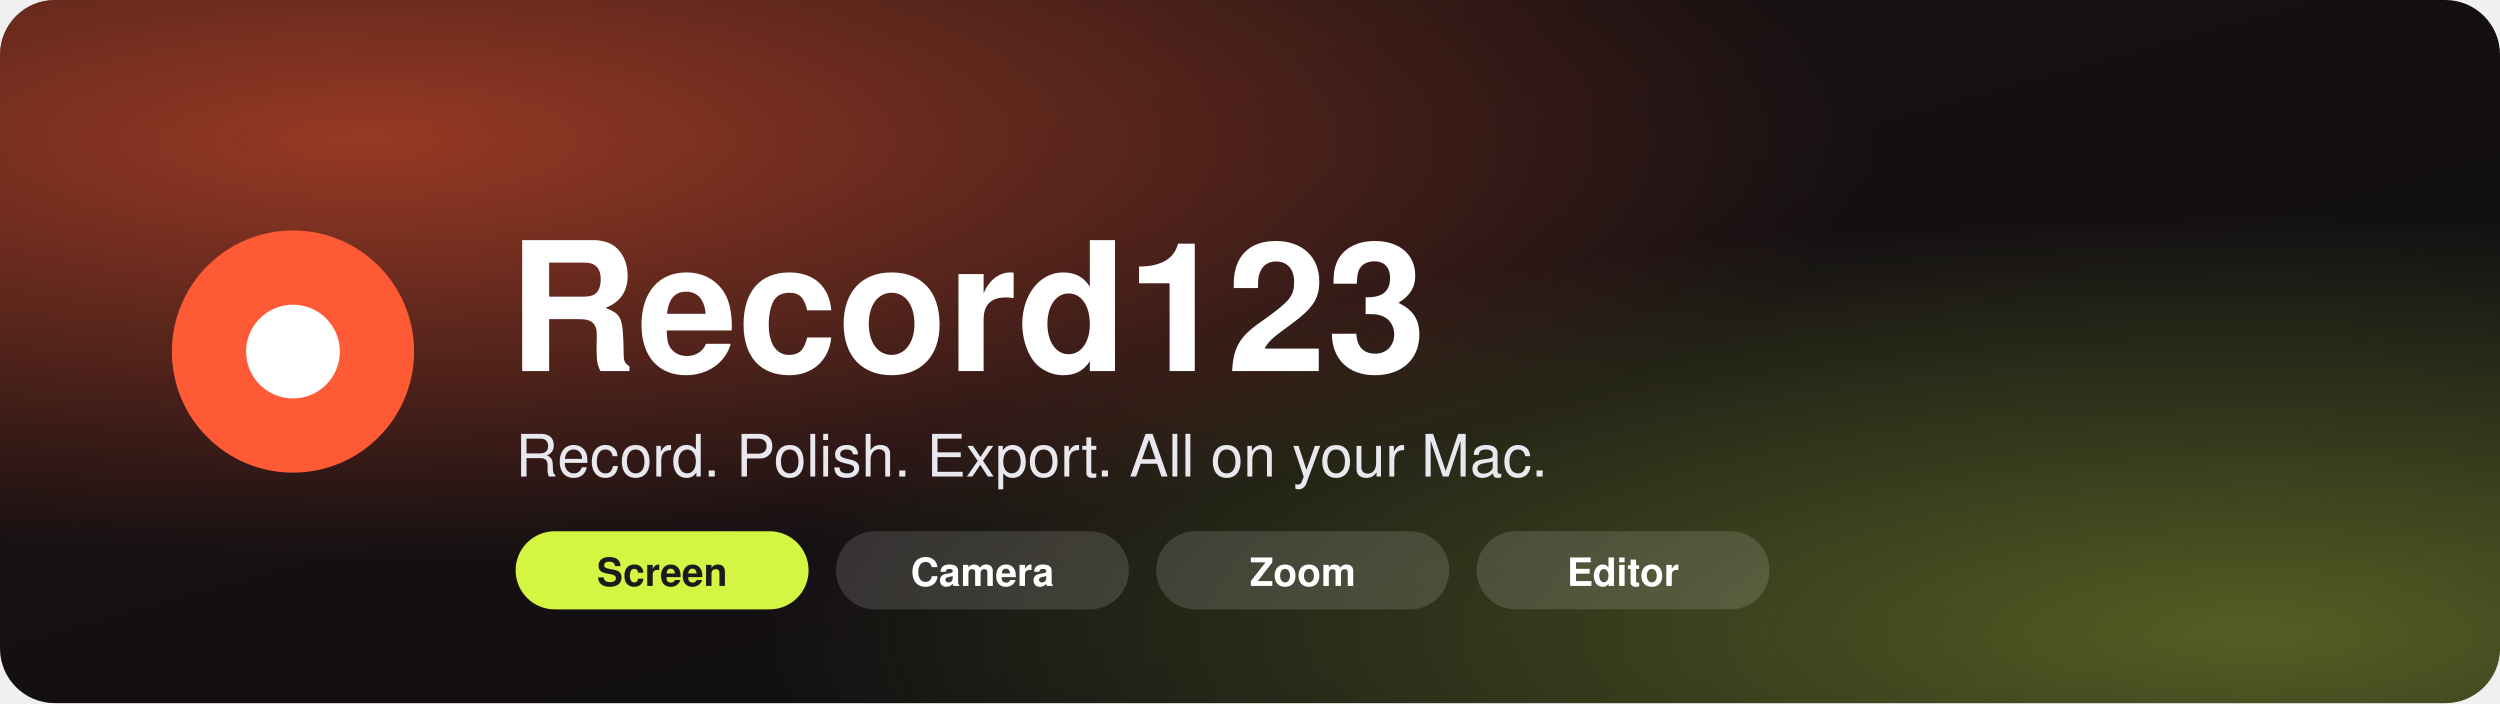
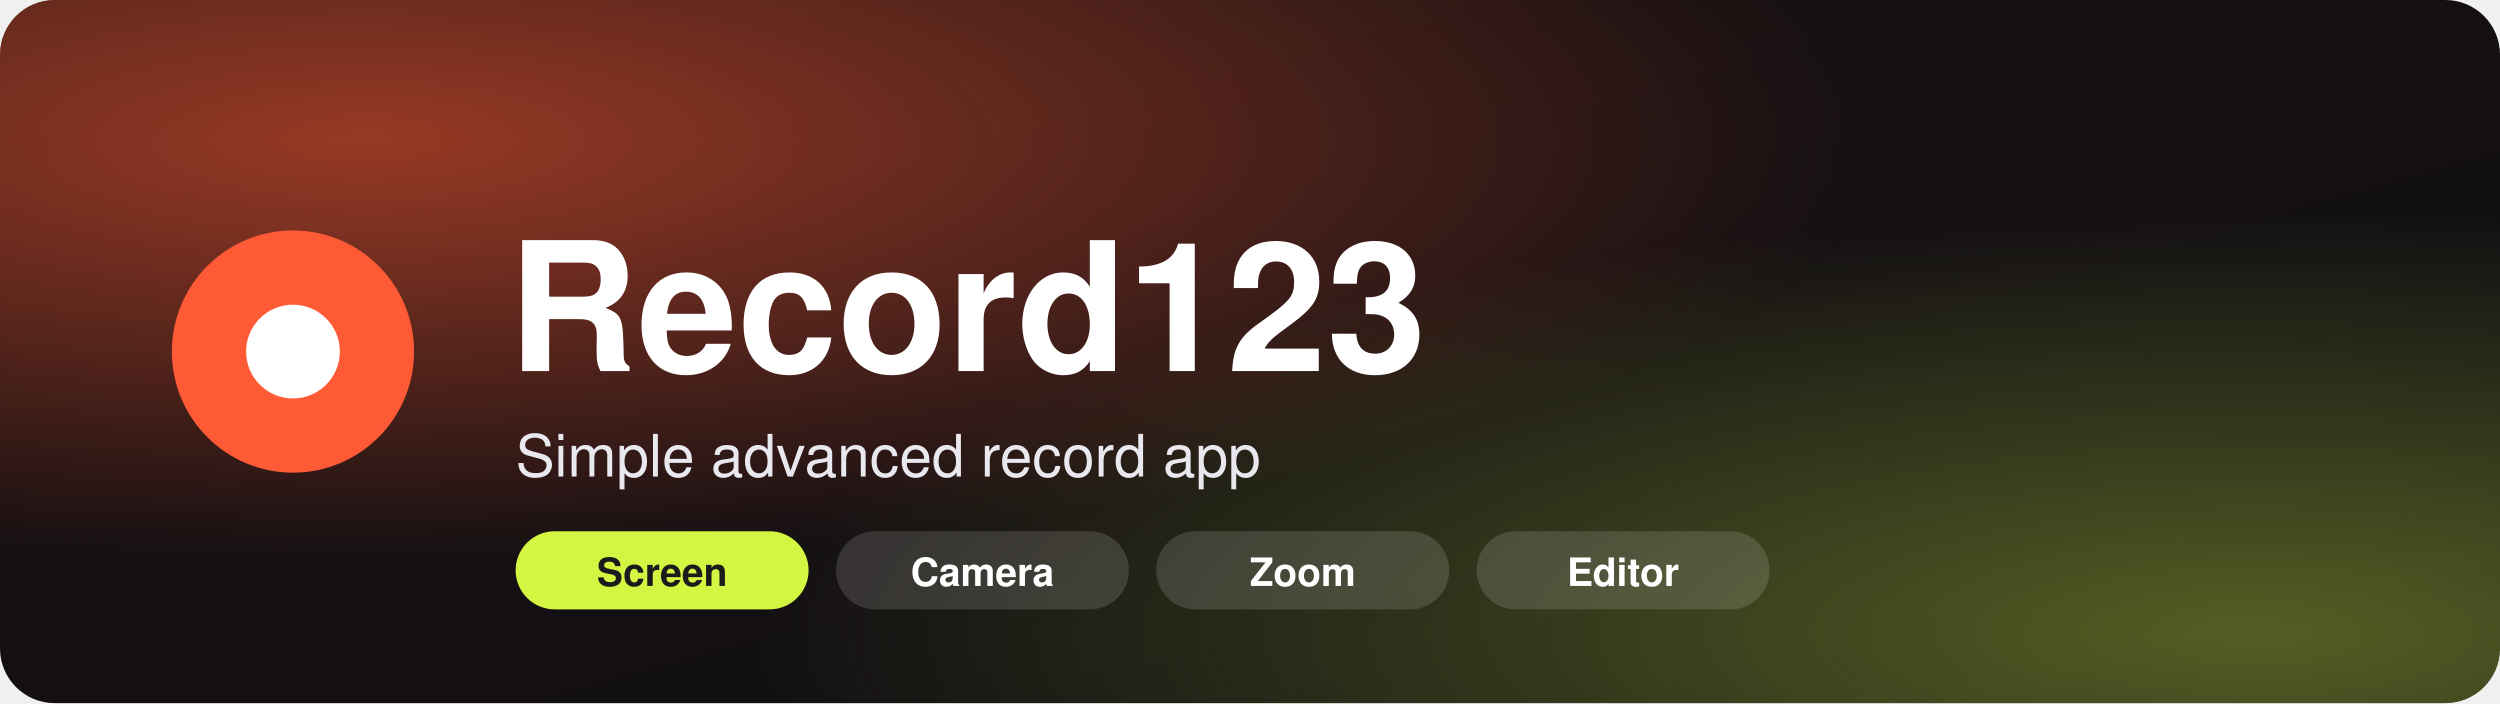
<svg xmlns="http://www.w3.org/2000/svg" width="1280" height="360" viewBox="0 0 1280 360">
  <defs>
    <linearGradient id="bg" x1="0" y1="0" x2="1" y2="1">
      <stop offset="0" stop-color="#1b1210" />
      <stop offset="1" stop-color="#0d0d14" />
    </linearGradient>
    <radialGradient id="g1" cx="0.15" cy="0.2" r="0.6">
      <stop offset="0" stop-color="#ff5a36" stop-opacity="0.55" />
      <stop offset="1" stop-color="#ff5a36" stop-opacity="0" />
    </radialGradient>
    <radialGradient id="g2" cx="0.9" cy="0.9" r="0.6">
      <stop offset="0" stop-color="#d4f542" stop-opacity="0.35" />
      <stop offset="1" stop-color="#d4f542" stop-opacity="0" />
    </radialGradient>
  </defs>
  <rect width="1280" height="360" rx="28" fill="url(#bg)" />
  <rect width="1280" height="360" rx="28" fill="url(#g1)" />
  <rect width="1280" height="360" rx="28" fill="url(#g2)" />
  <circle cx="150" cy="180" r="62" fill="#ff5a36" />
  <circle cx="150" cy="180" r="24" fill="#fff" />
  <g font-family="-apple-system, 'SF Pro Display', Helvetica, Arial, sans-serif">
    <text x="260" y="190" font-size="92" font-weight="800" fill="#fff">Record123</text>
-     <text x="264" y="244" font-size="30" fill="#e8e8ee">Record. Polish. Export. All on your Mac.</text>
+     <text x="264" y="244" font-size="30" fill="#e8e8ee">Simple advanced record app</text>
    <rect x="264" y="272" width="150" height="40" rx="20" fill="#d4f542" />
    <text x="339" y="300" font-size="20" font-weight="700" fill="#1b1b1b" text-anchor="middle">Screen</text>
    <rect x="428" y="272" width="150" height="40" rx="20" fill="#ffffff" fill-opacity="0.14" />
    <text x="503" y="300" font-size="20" font-weight="600" fill="#fff" text-anchor="middle">Camera</text>
    <rect x="592" y="272" width="150" height="40" rx="20" fill="#ffffff" fill-opacity="0.14" />
    <text x="667" y="300" font-size="20" font-weight="600" fill="#fff" text-anchor="middle">Zoom</text>
    <rect x="756" y="272" width="150" height="40" rx="20" fill="#ffffff" fill-opacity="0.14" />
    <text x="831" y="300" font-size="20" font-weight="600" fill="#fff" text-anchor="middle">Editor</text>
  </g>
</svg>
